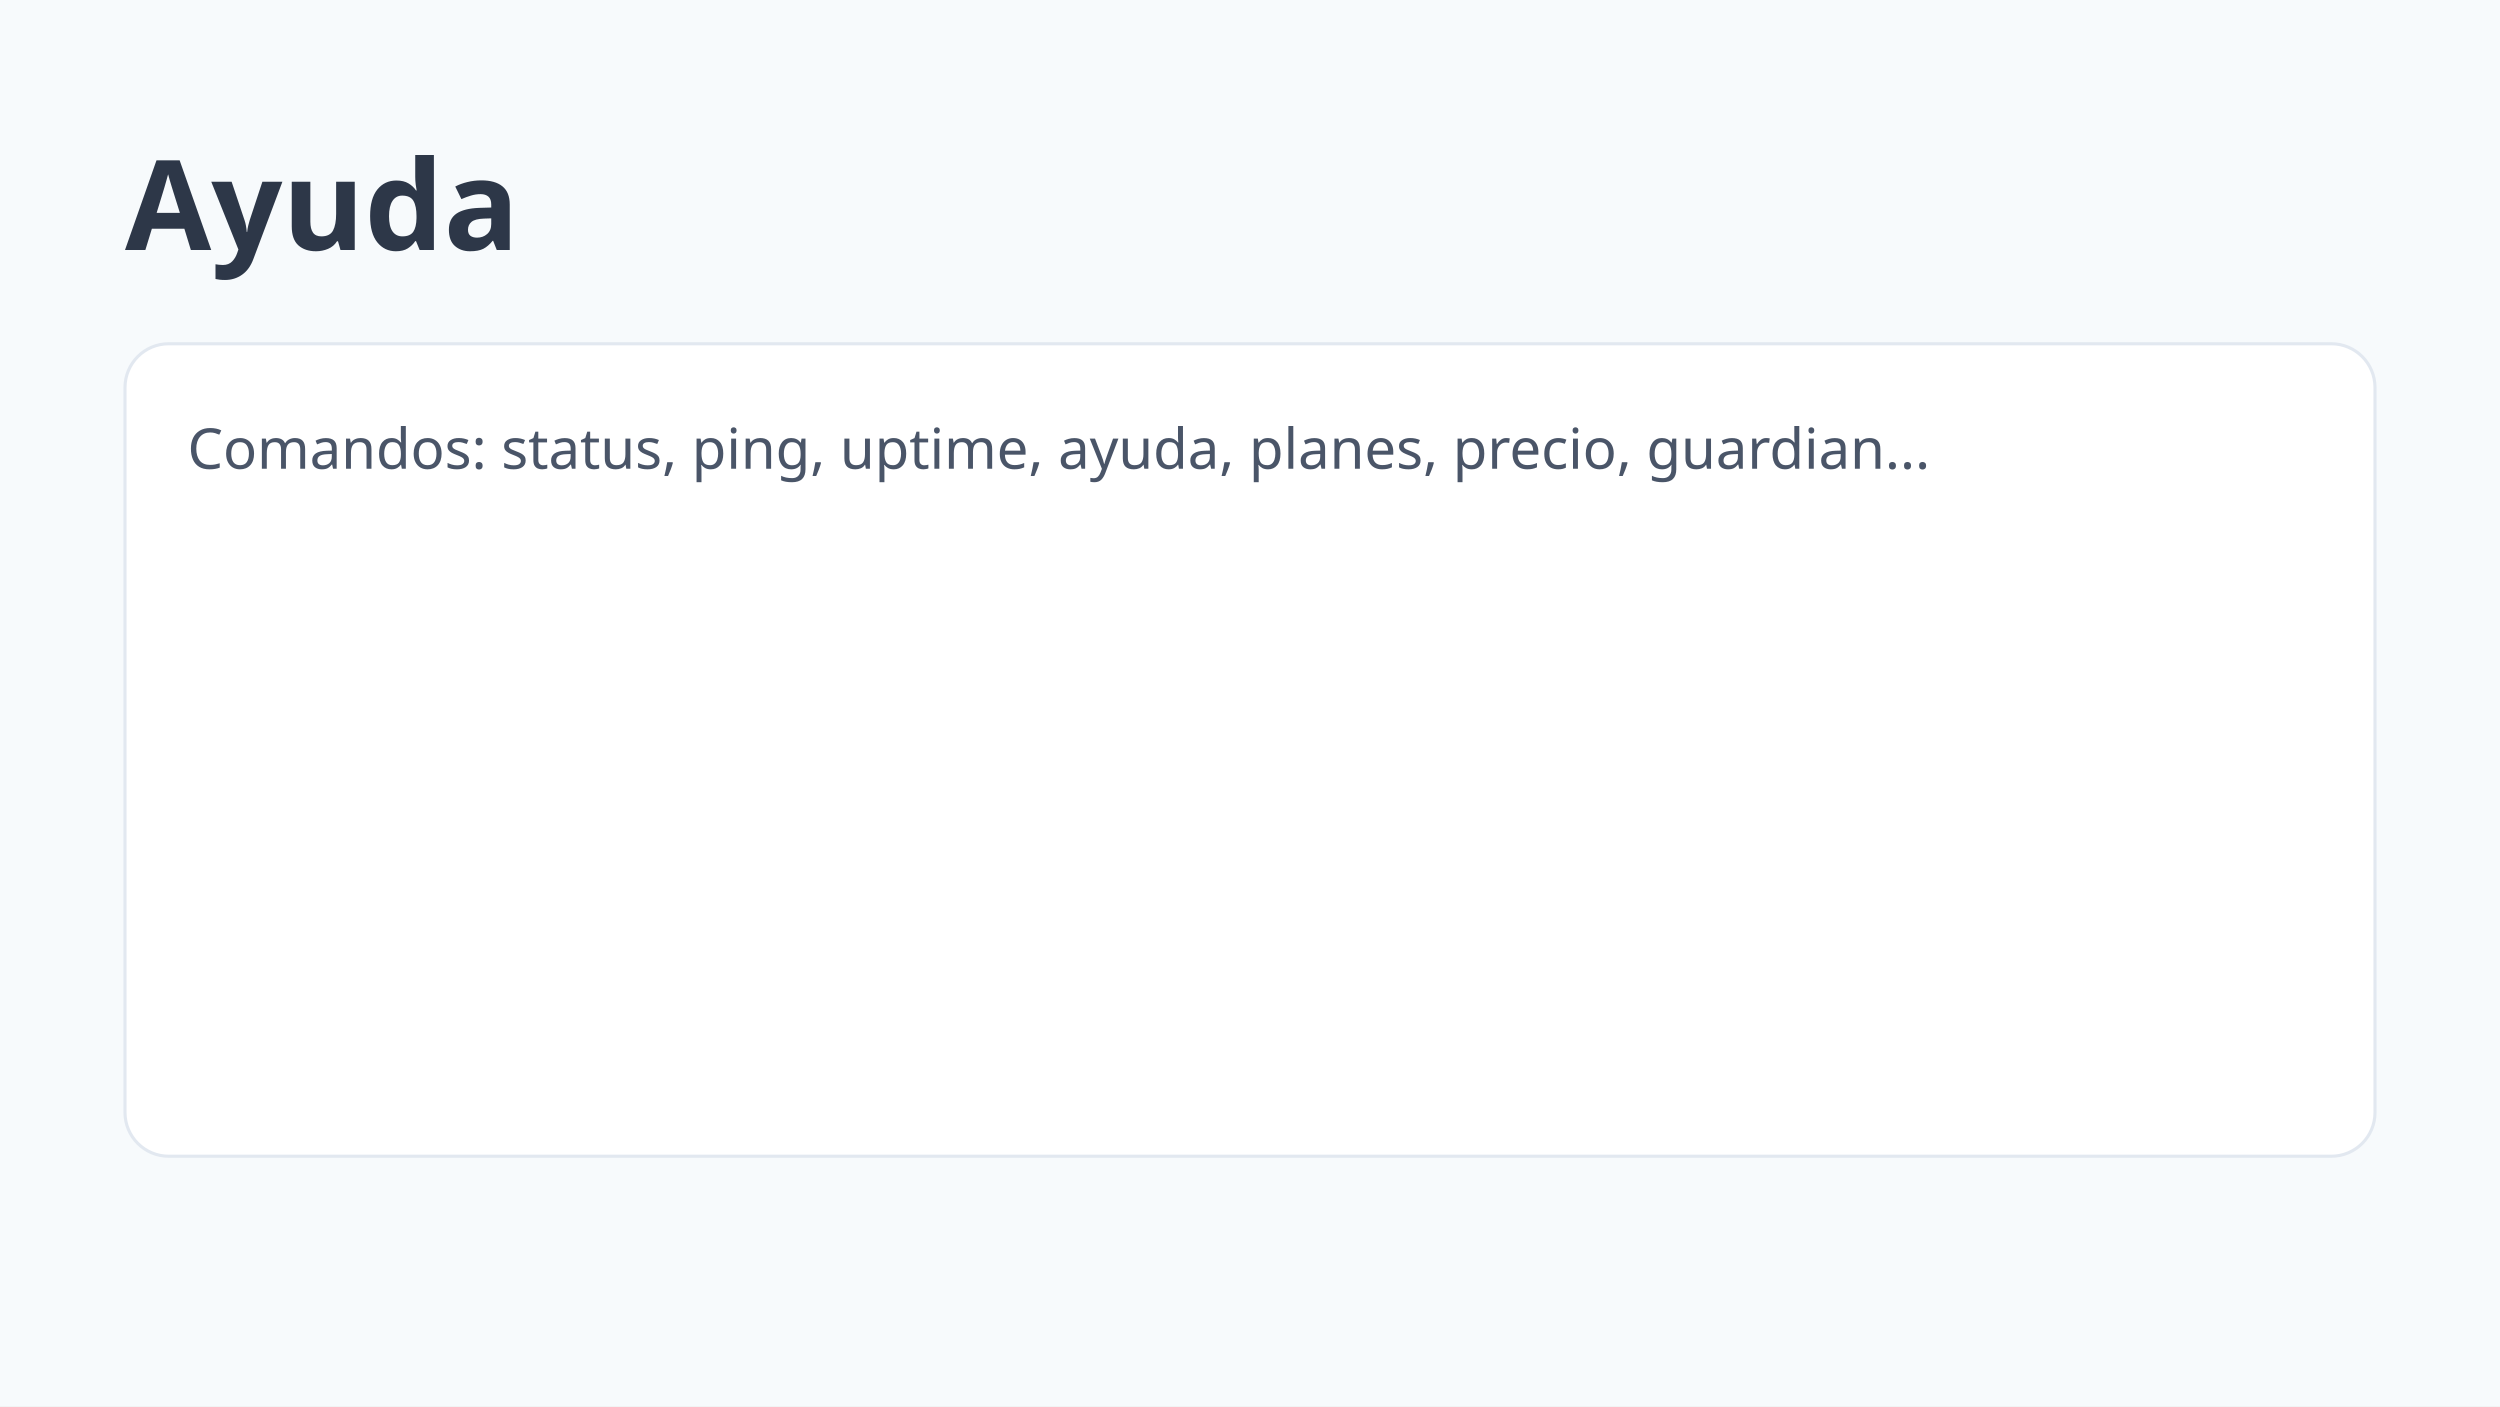
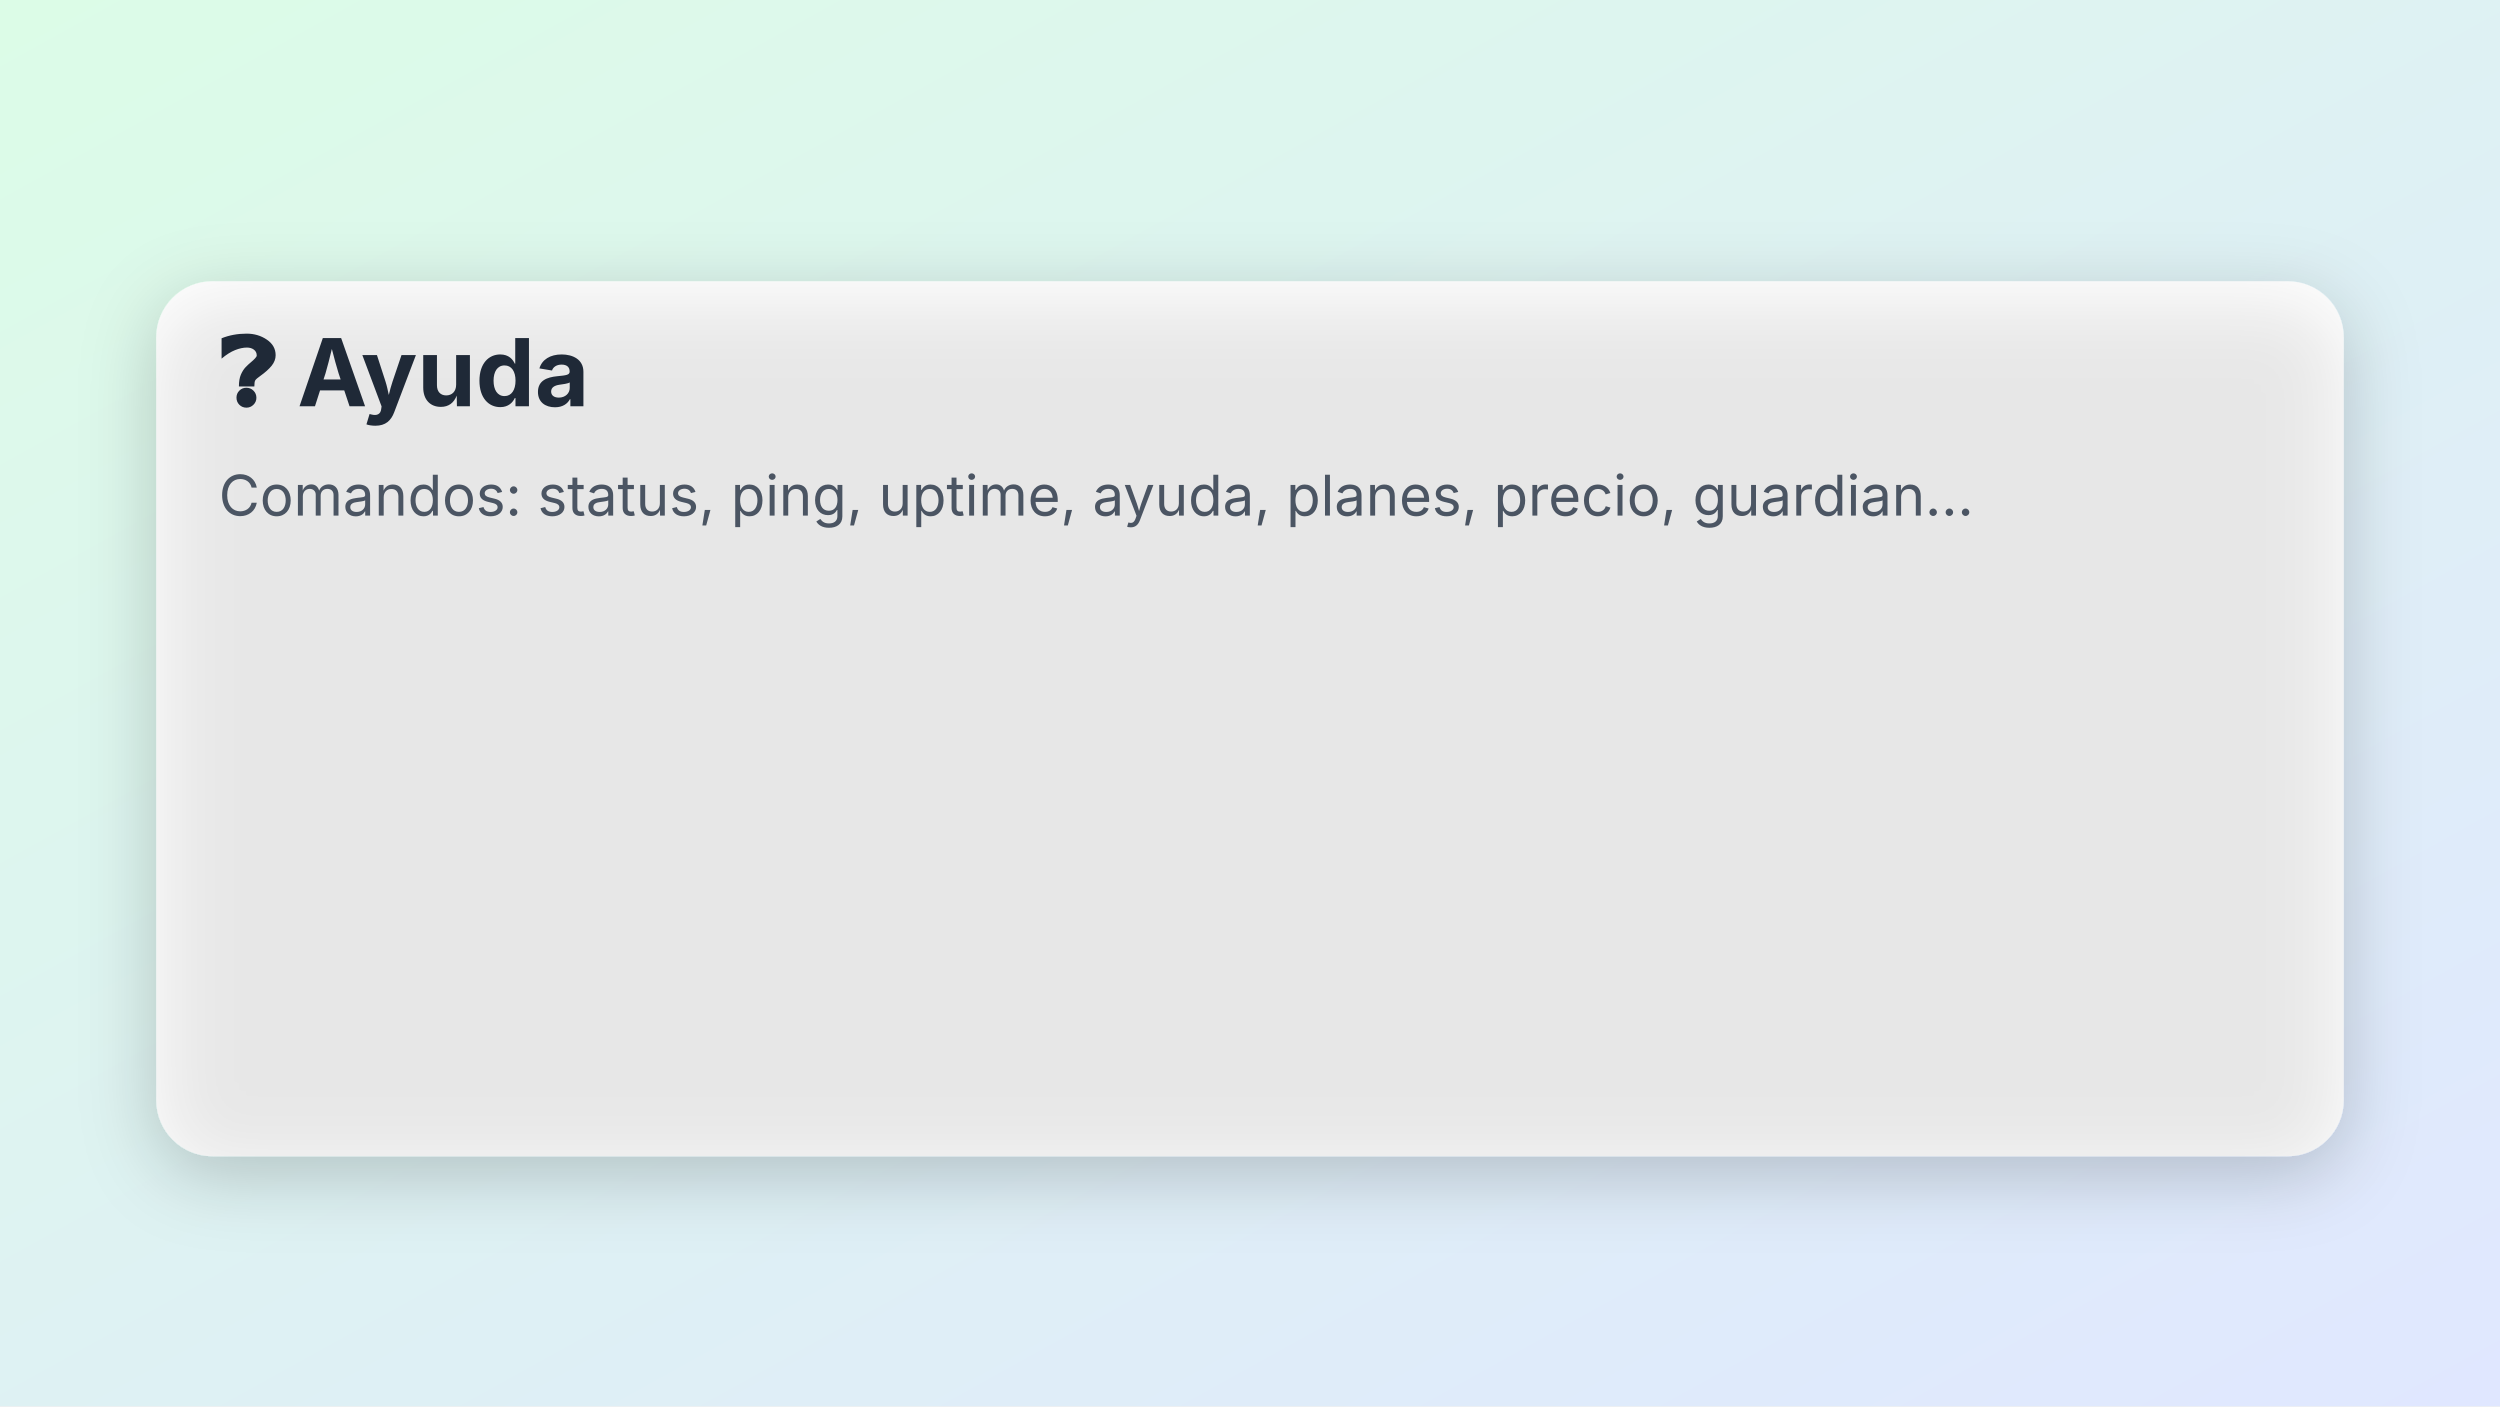
<svg xmlns="http://www.w3.org/2000/svg" width="800" height="450">
-   <rect width="800" height="450" fill="#F7FAFC" />
-   <text x="40" y="80" fill="#2D3748" font-family="Segoe UI" font-size="40" font-weight="700">Ayuda</text>
-   <rect x="40" y="110" width="720" height="260" rx="14" fill="#FFFFFF" stroke="#E2E8F0" />
-   <text x="60" y="150" fill="#4A5568" font-family="Segoe UI" font-size="18">Comandos: status, ping, uptime, ayuda, planes, precio, guardian...</text>
+   <defs>
+     <linearGradient id="bg" x1="0" x2="1" y1="0" y2="1">
+       <stop offset="0" stop-color="#DCFCE7" />
+       <stop offset="1" stop-color="#E0E7FF" />
+     </linearGradient>
+     <filter id="shadow" x="-20%" y="-20%" width="140%" height="140%">
+       <feOffset dy="6" dx="0" />
+       <feGaussianBlur stdDeviation="12" result="blur" />
+       <feColorMatrix in="blur" type="matrix" values="0 0 0 0 0  0 0 0 0 0  0 0 0 0 0  0 0 0 0.2 0" />
+       <feBlend in2="SourceGraphic" mode="normal" />
+     </filter>
+   </defs>
+   <rect width="800" height="450" fill="url(#bg)" />
+   <g filter="url(#shadow)">
+     <rect x="50" y="90" width="700" height="280" rx="18" fill="#FFFFFF" />
+   </g>
+   <text x="70" y="130" fill="#1F2937" font-family="Inter, Segoe UI" font-size="30" font-weight="700">❓ Ayuda</text>
+   <text x="70" y="165" fill="#4B5563" font-family="Inter, Segoe UI" font-size="18">Comandos: status, ping, uptime, ayuda, planes, precio, guardian...</text>
</svg>
